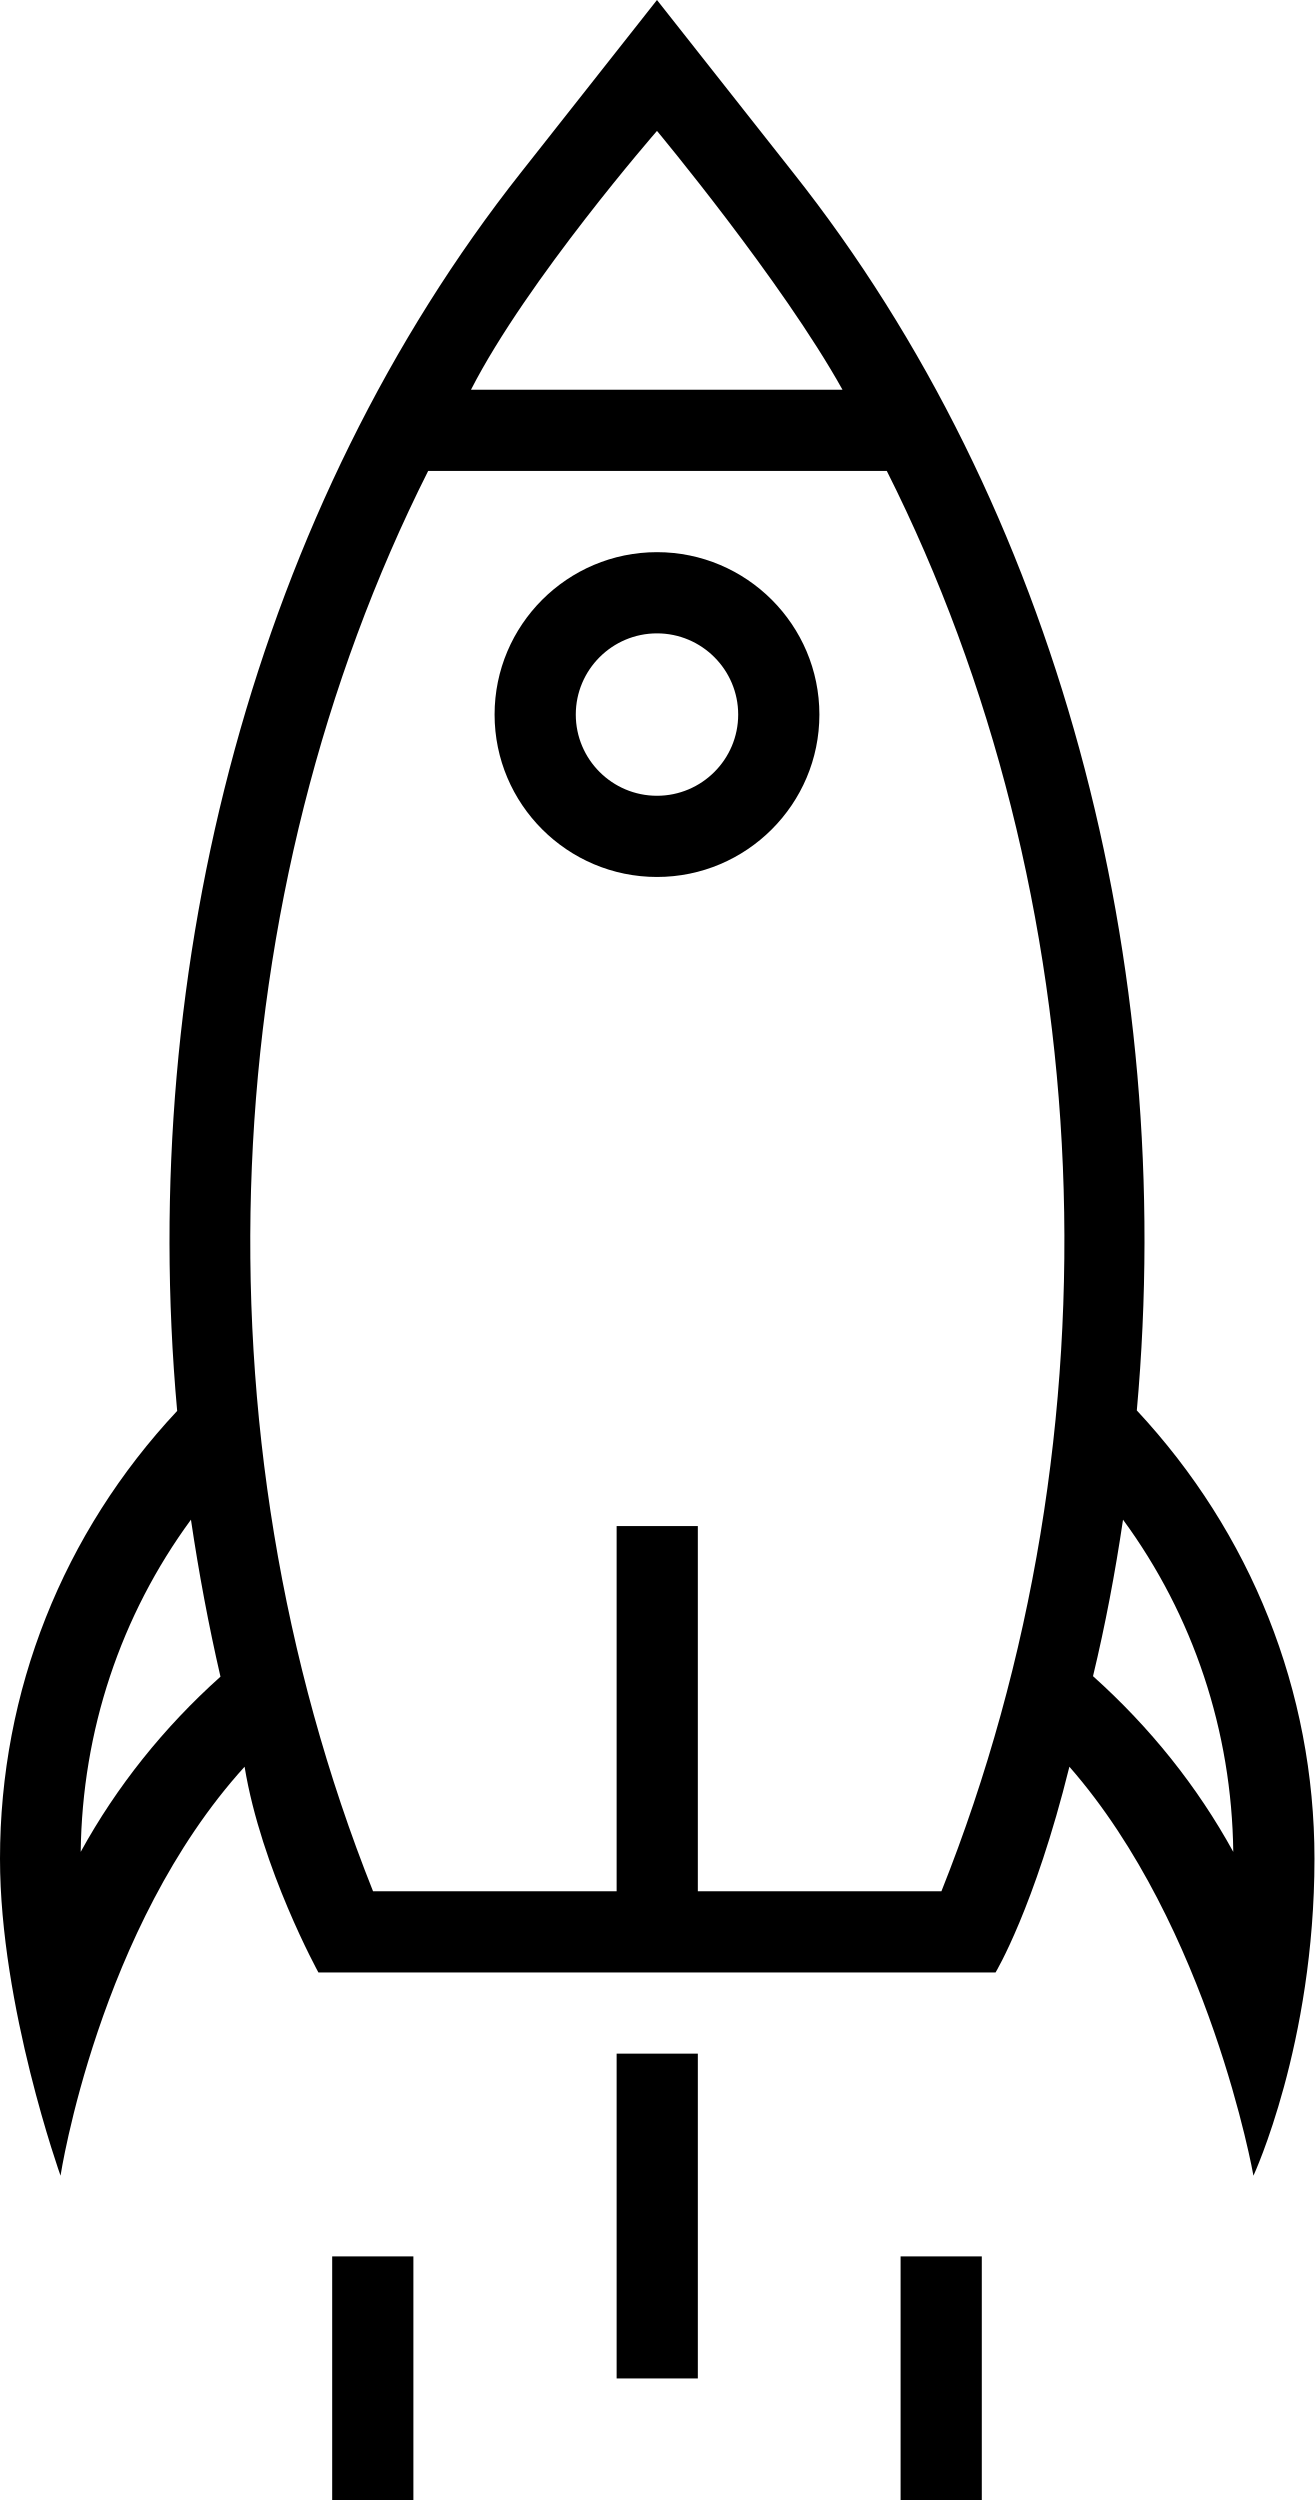
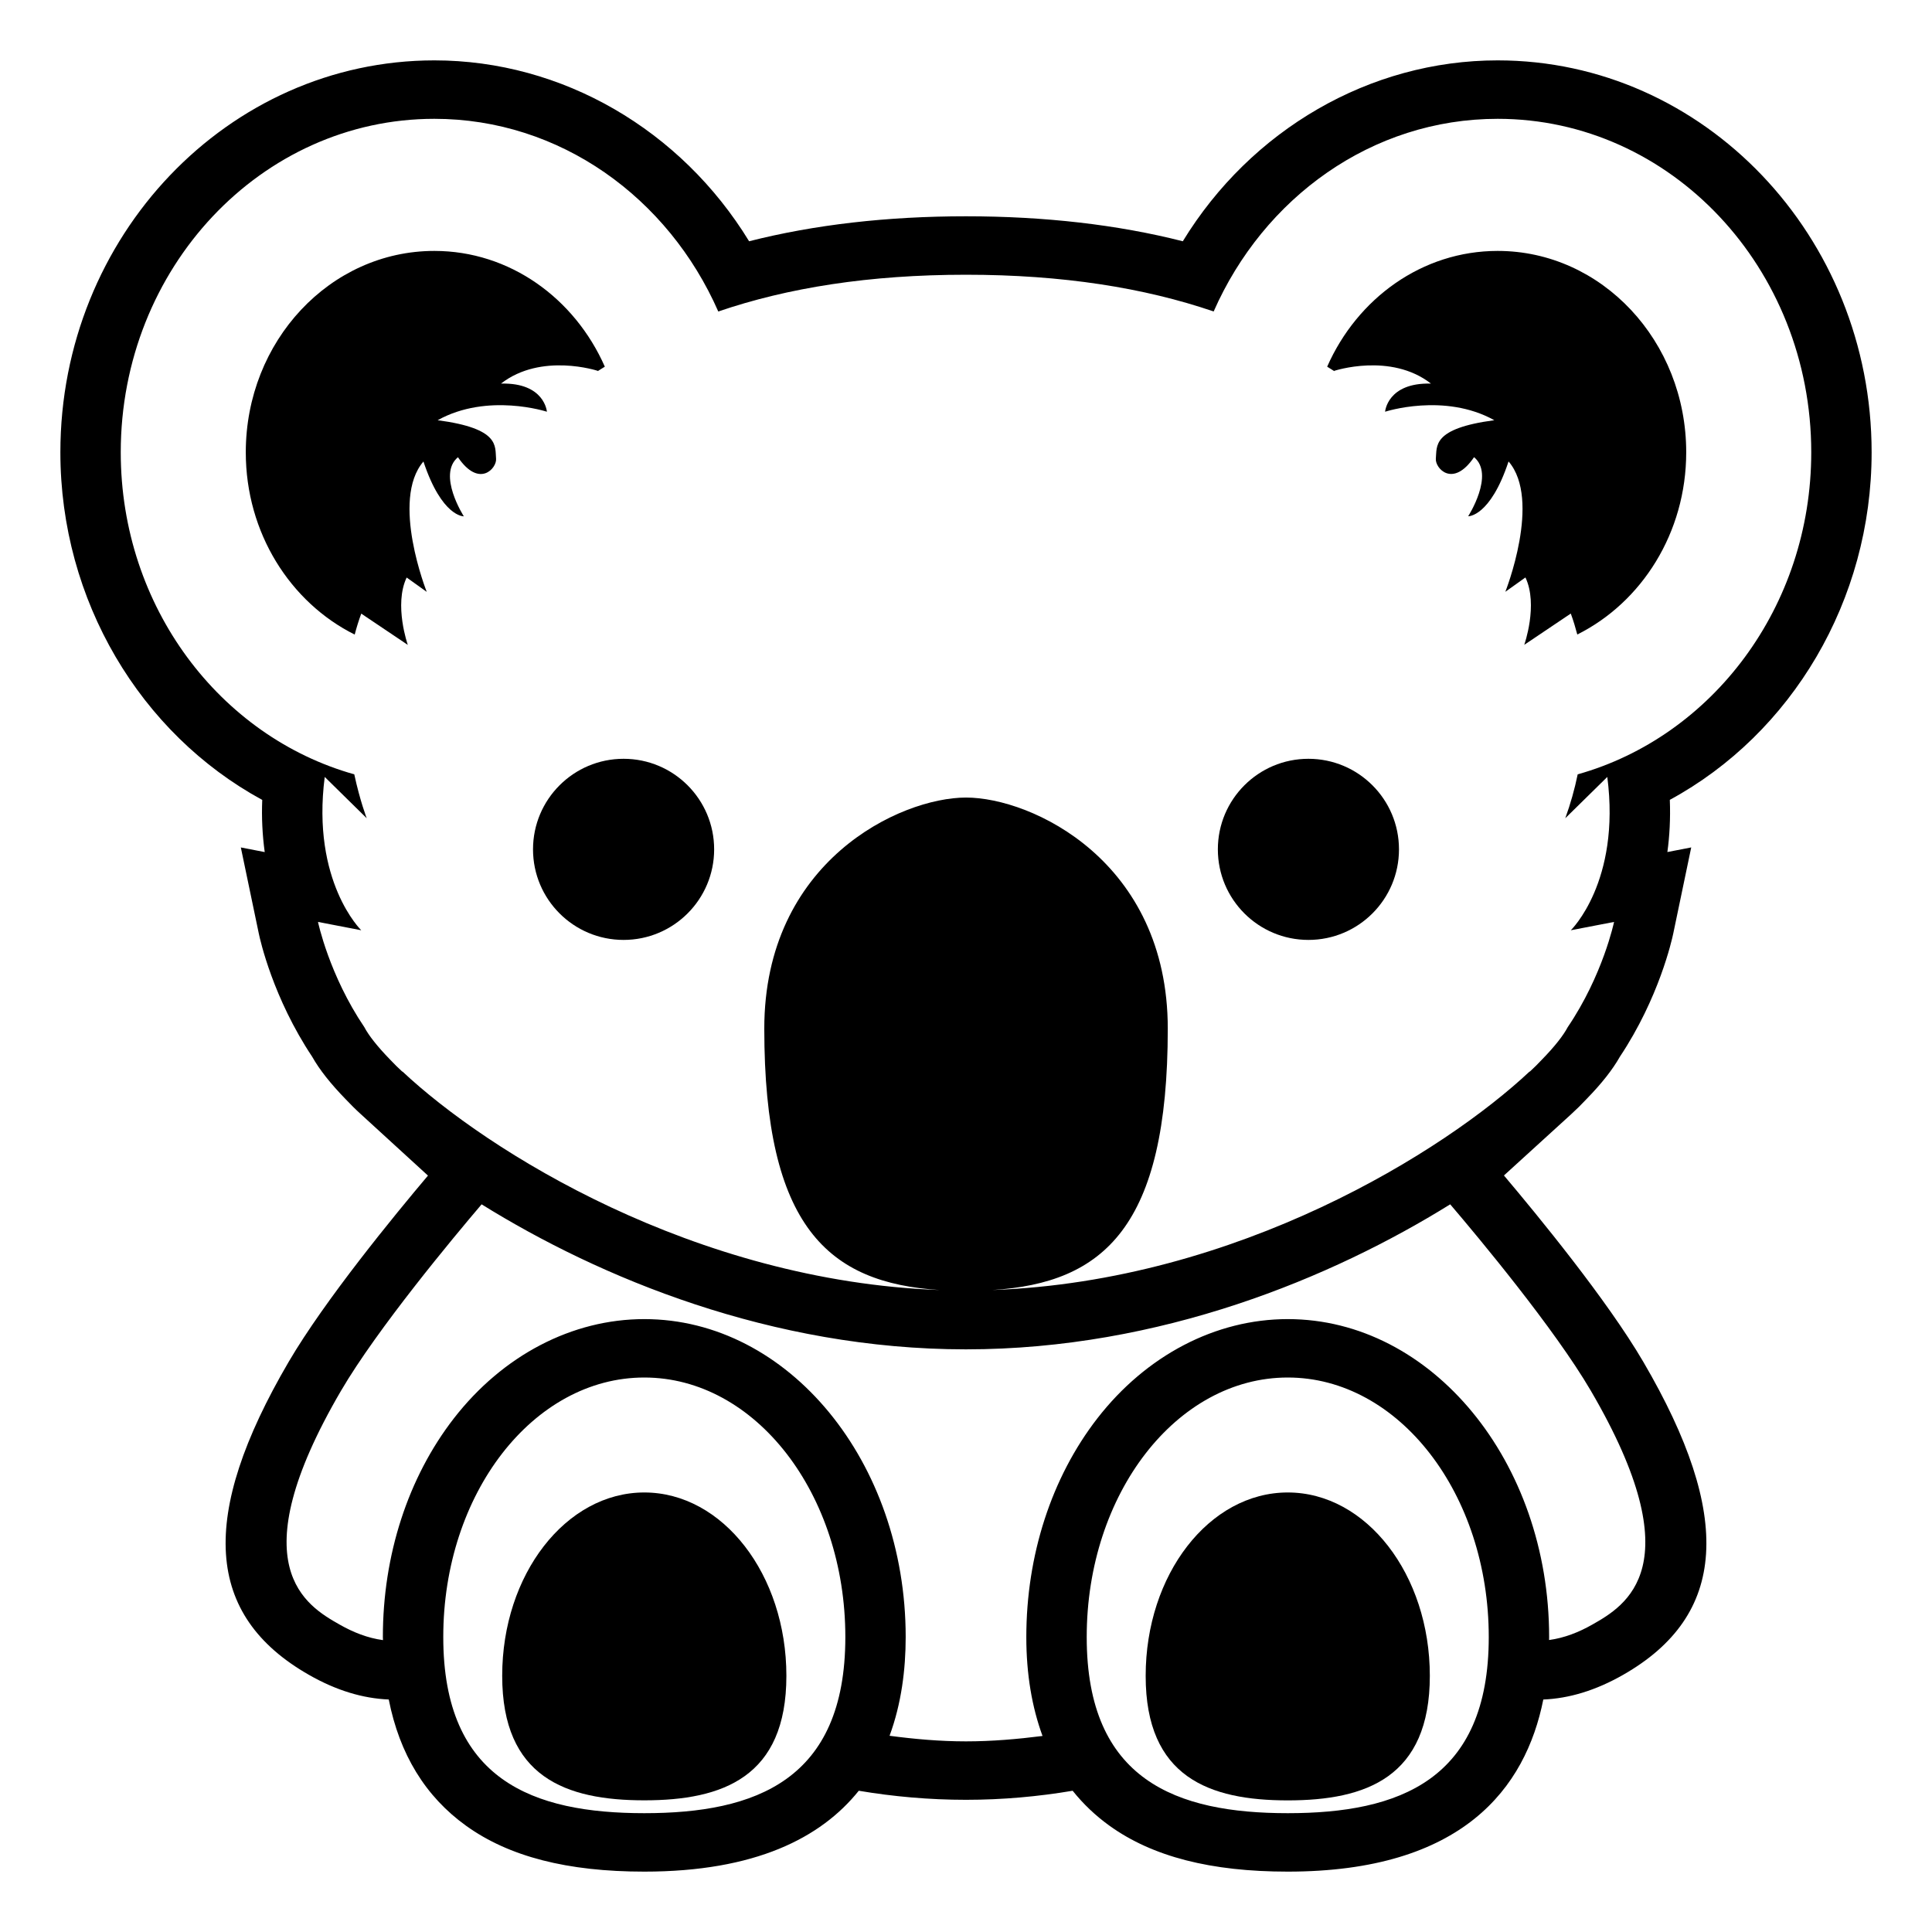
- <svg xmlns="http://www.w3.org/2000/svg" version="1.1" id="Layer_1" x="0px" y="0px" viewBox="0 0 267.1 508" style="enable-background:new 0 0 267.1 508;" xml:space="preserve">
-   <g>
-     <path d="M231,286.6c8.2-90.9-16-183.6-69.9-251.6L133.5,0l-27.6,35C52.1,103.1,27.8,195.8,36,286.7c-23.2,24.8-36,56.9-36,91   c0,30,12.3,64.4,12.3,64.4S20,391.7,49.7,359c3.4,20.7,15,41.8,15,41.8h137.6c0,0,7.9-13.1,15-41.8c28.5,32.6,37.4,83.1,37.4,83.1   s12.4-26.7,12.4-64.4C267.1,343.6,254.2,311.5,231,286.6z M16.4,376.3c0.3-24.6,8.1-48,22.4-67.5c1.6,10.8,3.6,21.5,6,31.9   C33.3,351,23.7,363,16.4,376.3z M133.5,26.6c0,0,25.4,30.5,37.7,52.6H95.7C107.1,56.9,133.5,26.6,133.5,26.6z M191.3,384.3h-49.5   v-74.2h-16.5v74.2H75.8C38.4,290.5,43.8,181.6,87,95.7h93.2C223.4,181.6,228.7,290.5,191.3,384.3z M222.1,340.6   c2.5-10.4,4.5-21,6.1-31.8c14.3,19.5,22.1,42.9,22.4,67.5C243.3,363,233.7,351,222.1,340.6z" />
-     <path d="M133.5,112.2c-18.2,0-33,14.8-33,33s14.8,33,33,33s33-14.8,33-33S151.7,112.2,133.5,112.2z M133.5,161.7   c-9.1,0-16.5-7.4-16.5-16.5s7.4-16.5,16.5-16.5s16.5,7.4,16.5,16.5S142.6,161.7,133.5,161.7z" />
-     <rect x="125.3" y="417.3" width="16.5" height="66" />
-     <rect x="183" y="458.5" width="16.5" height="49.5" />
-     <rect x="67.5" y="458.5" width="16.5" height="49.5" />
-   </g>
+ <svg xmlns="http://www.w3.org/2000/svg" width="64px" height="64px" viewBox="0 0 64 64" aria-hidden="true" role="img" class="iconify iconify--emojione-monotone" preserveAspectRatio="xMidYMid meet">
+   <circle cx="20.657" cy="28.136" r="3" fill="currentColor" />
+   <circle cx="43.343" cy="28.136" r="3" fill="currentColor" />
+   <path d="M62 14.983C62 7.824 56.443 2 49.612 2c-4.242 0-8.174 2.303-10.43 5.992c-2.165-.55-4.574-.827-7.182-.827c-2.61 0-5.019.277-7.185.827C22.561 4.304 18.629 2 14.389 2C7.558 2 2 7.824 2 14.983c0 4.908 2.649 9.32 6.687 11.515a9.789 9.789 0 0 0 .082 1.728l-.791-.153l.595 2.851c.045.215.471 2.133 1.77 4.084c.239.425.606.89 1.121 1.419c.145.153.313.322.491.483l2.222 2.033c-1.104 1.307-3.415 4.122-4.615 6.171c-2.989 5.11-2.774 8.405.676 10.37c.904.516 1.782.779 2.64.814c.356 1.809 1.212 3.214 2.565 4.185c1.421 1.021 3.352 1.517 5.9 1.517c3.673 0 5.85-1.116 7.105-2.679c1.147.193 2.336.3 3.552.3c1.206 0 2.389-.107 3.533-.3c.35.438.757.826 1.225 1.162C38.181 61.504 40.11 62 42.659 62c5.791 0 7.879-2.768 8.465-5.701c.857-.036 1.735-.3 2.639-.815c3.449-1.965 3.664-5.26.674-10.371c-1.199-2.051-3.515-4.87-4.617-6.174l2.227-2.029c.18-.164.352-.334.515-.509c.491-.504.857-.967 1.097-1.393c1.299-1.951 1.725-3.87 1.77-4.085l.595-2.851l-.79.153c.072-.522.105-1.1.081-1.729C59.351 24.304 62 19.892 62 14.983M21.343 60.064c-3.678 0-6.661-1.087-6.659-5.836c-.002-4.747 2.98-8.596 6.659-8.596c3.68 0 6.66 3.849 6.66 8.596c0 4.75-2.982 5.836-6.66 5.836m21.316 0c-3.68 0-6.662-1.085-6.66-5.834c-.002-4.749 2.98-8.598 6.66-8.598c3.676 0 6.658 3.849 6.658 8.598c0 4.748-2.982 5.834-6.658 5.834m10.037-13.998c3.413 5.835 1.143 7.129.052 7.75c-.45.256-.927.443-1.433.512l.002-.098c0-5.809-3.884-10.533-8.658-10.533c-2.39 0-4.689 1.2-6.311 3.292c-1.516 1.958-2.35 4.529-2.35 7.242c0 1.234.188 2.322.537 3.275c-.83.105-1.673.179-2.536.179c-.864 0-1.705-.076-2.531-.185c.392-1.063.534-2.198.534-3.272c0-5.808-3.885-10.531-8.66-10.531c-2.389 0-4.688 1.2-6.31 3.292c-1.516 1.957-2.35 4.528-2.349 7.24c0 .035.004.066.004.102c-.508-.068-.985-.258-1.437-.515c-1.091-.621-3.363-1.915.049-7.749c1.202-2.053 3.72-5.074 4.655-6.172c3.906 2.426 9.591 4.804 16.043 4.804s12.137-2.378 16.043-4.804c.939 1.099 3.456 4.12 4.656 6.171m-.433-20.415a10.349 10.349 0 0 1-.411 1.454l1.392-1.368c.449 3.474-1.209 5.079-1.209 5.079l1.433-.276s-.368 1.764-1.536 3.487c-.143.273-.435.645-.852 1.072a7.355 7.355 0 0 1-.406.403l-.002-.009c-2.801 2.632-9.666 6.946-17.801 7.241c3.697-.232 5.813-2.098 5.813-8.659c0-5.548-4.504-7.655-6.683-7.655s-6.683 2.107-6.683 7.655c0 6.562 2.115 8.427 5.813 8.659c-8.135-.295-15-4.609-17.801-7.241l-.001.009a7.769 7.769 0 0 1-.408-.403c-.416-.428-.709-.799-.851-1.072c-1.168-1.725-1.536-3.487-1.536-3.487l1.433.276s-1.657-1.605-1.21-5.079l1.391 1.368s-.222-.57-.412-1.454C7.286 24.401 4 20.105 4 14.983C4 8.881 8.652 3.936 14.389 3.936c4.166 0 7.751 2.616 9.405 6.383C26.09 9.533 28.796 9.101 32 9.101c3.202 0 5.909.433 8.204 1.217c1.656-3.766 5.24-6.382 9.408-6.382C55.347 3.936 60 8.881 60 14.983c0 5.123-3.288 9.419-7.737 10.668" fill="currentColor" />
+   <path d="M14.498 13.92c1.657-.922 3.619-.281 3.619-.281s-.071-.97-1.521-.932c1.338-1.04 3.207-.422 3.207-.422l-.003.01c.075-.053.16-.098.236-.148c-.999-2.265-3.149-3.835-5.647-3.835c-3.453 0-6.247 2.986-6.247 6.672c0 2.675 1.478 4.975 3.608 6.037a7.3 7.3 0 0 1 .217-.694l1.542 1.036s-.468-1.326-.038-2.232l.665.475s-1.208-3.04-.109-4.318c.613 1.844 1.338 1.816 1.338 1.816s-.888-1.38-.195-1.958c.706 1.038 1.291.362 1.263.051c-.039-.416.14-1.002-1.935-1.277" fill="currentColor" />
+   <path d="M49.612 8.312c-2.5 0-4.649 1.57-5.648 3.835c.078.052.163.097.24.15l-.006-.012s1.867-.618 3.205.422c-1.449-.038-1.52.932-1.52.932s1.961-.641 3.618.281c-2.073.275-1.896.861-1.937 1.275c-.027.312.561.987 1.266-.051c.694.578-.195 1.958-.195 1.958s.728.027 1.338-1.816c1.1 1.278-.107 4.318-.107 4.318l.666-.475c.43.906-.039 2.232-.039 2.232l1.541-1.036c.086.23.154.462.216.694c2.128-1.063 3.608-3.362 3.608-6.037c0-3.684-2.798-6.67-6.246-6.67" fill="currentColor" />
+   <path d="M21.343 49.44c-2.599 0-4.708 2.718-4.707 6.074c-.001 3.356 2.107 4.124 4.707 4.124c2.6 0 4.707-.768 4.707-4.124c0-3.354-2.108-6.074-4.707-6.074" fill="currentColor" />
+   <path d="M42.659 49.44c-2.602 0-4.709 2.72-4.707 6.076c-.002 3.356 2.107 4.124 4.707 4.124s4.706-.768 4.706-4.126c0-3.354-2.106-6.074-4.706-6.074" fill="currentColor" />
</svg>
